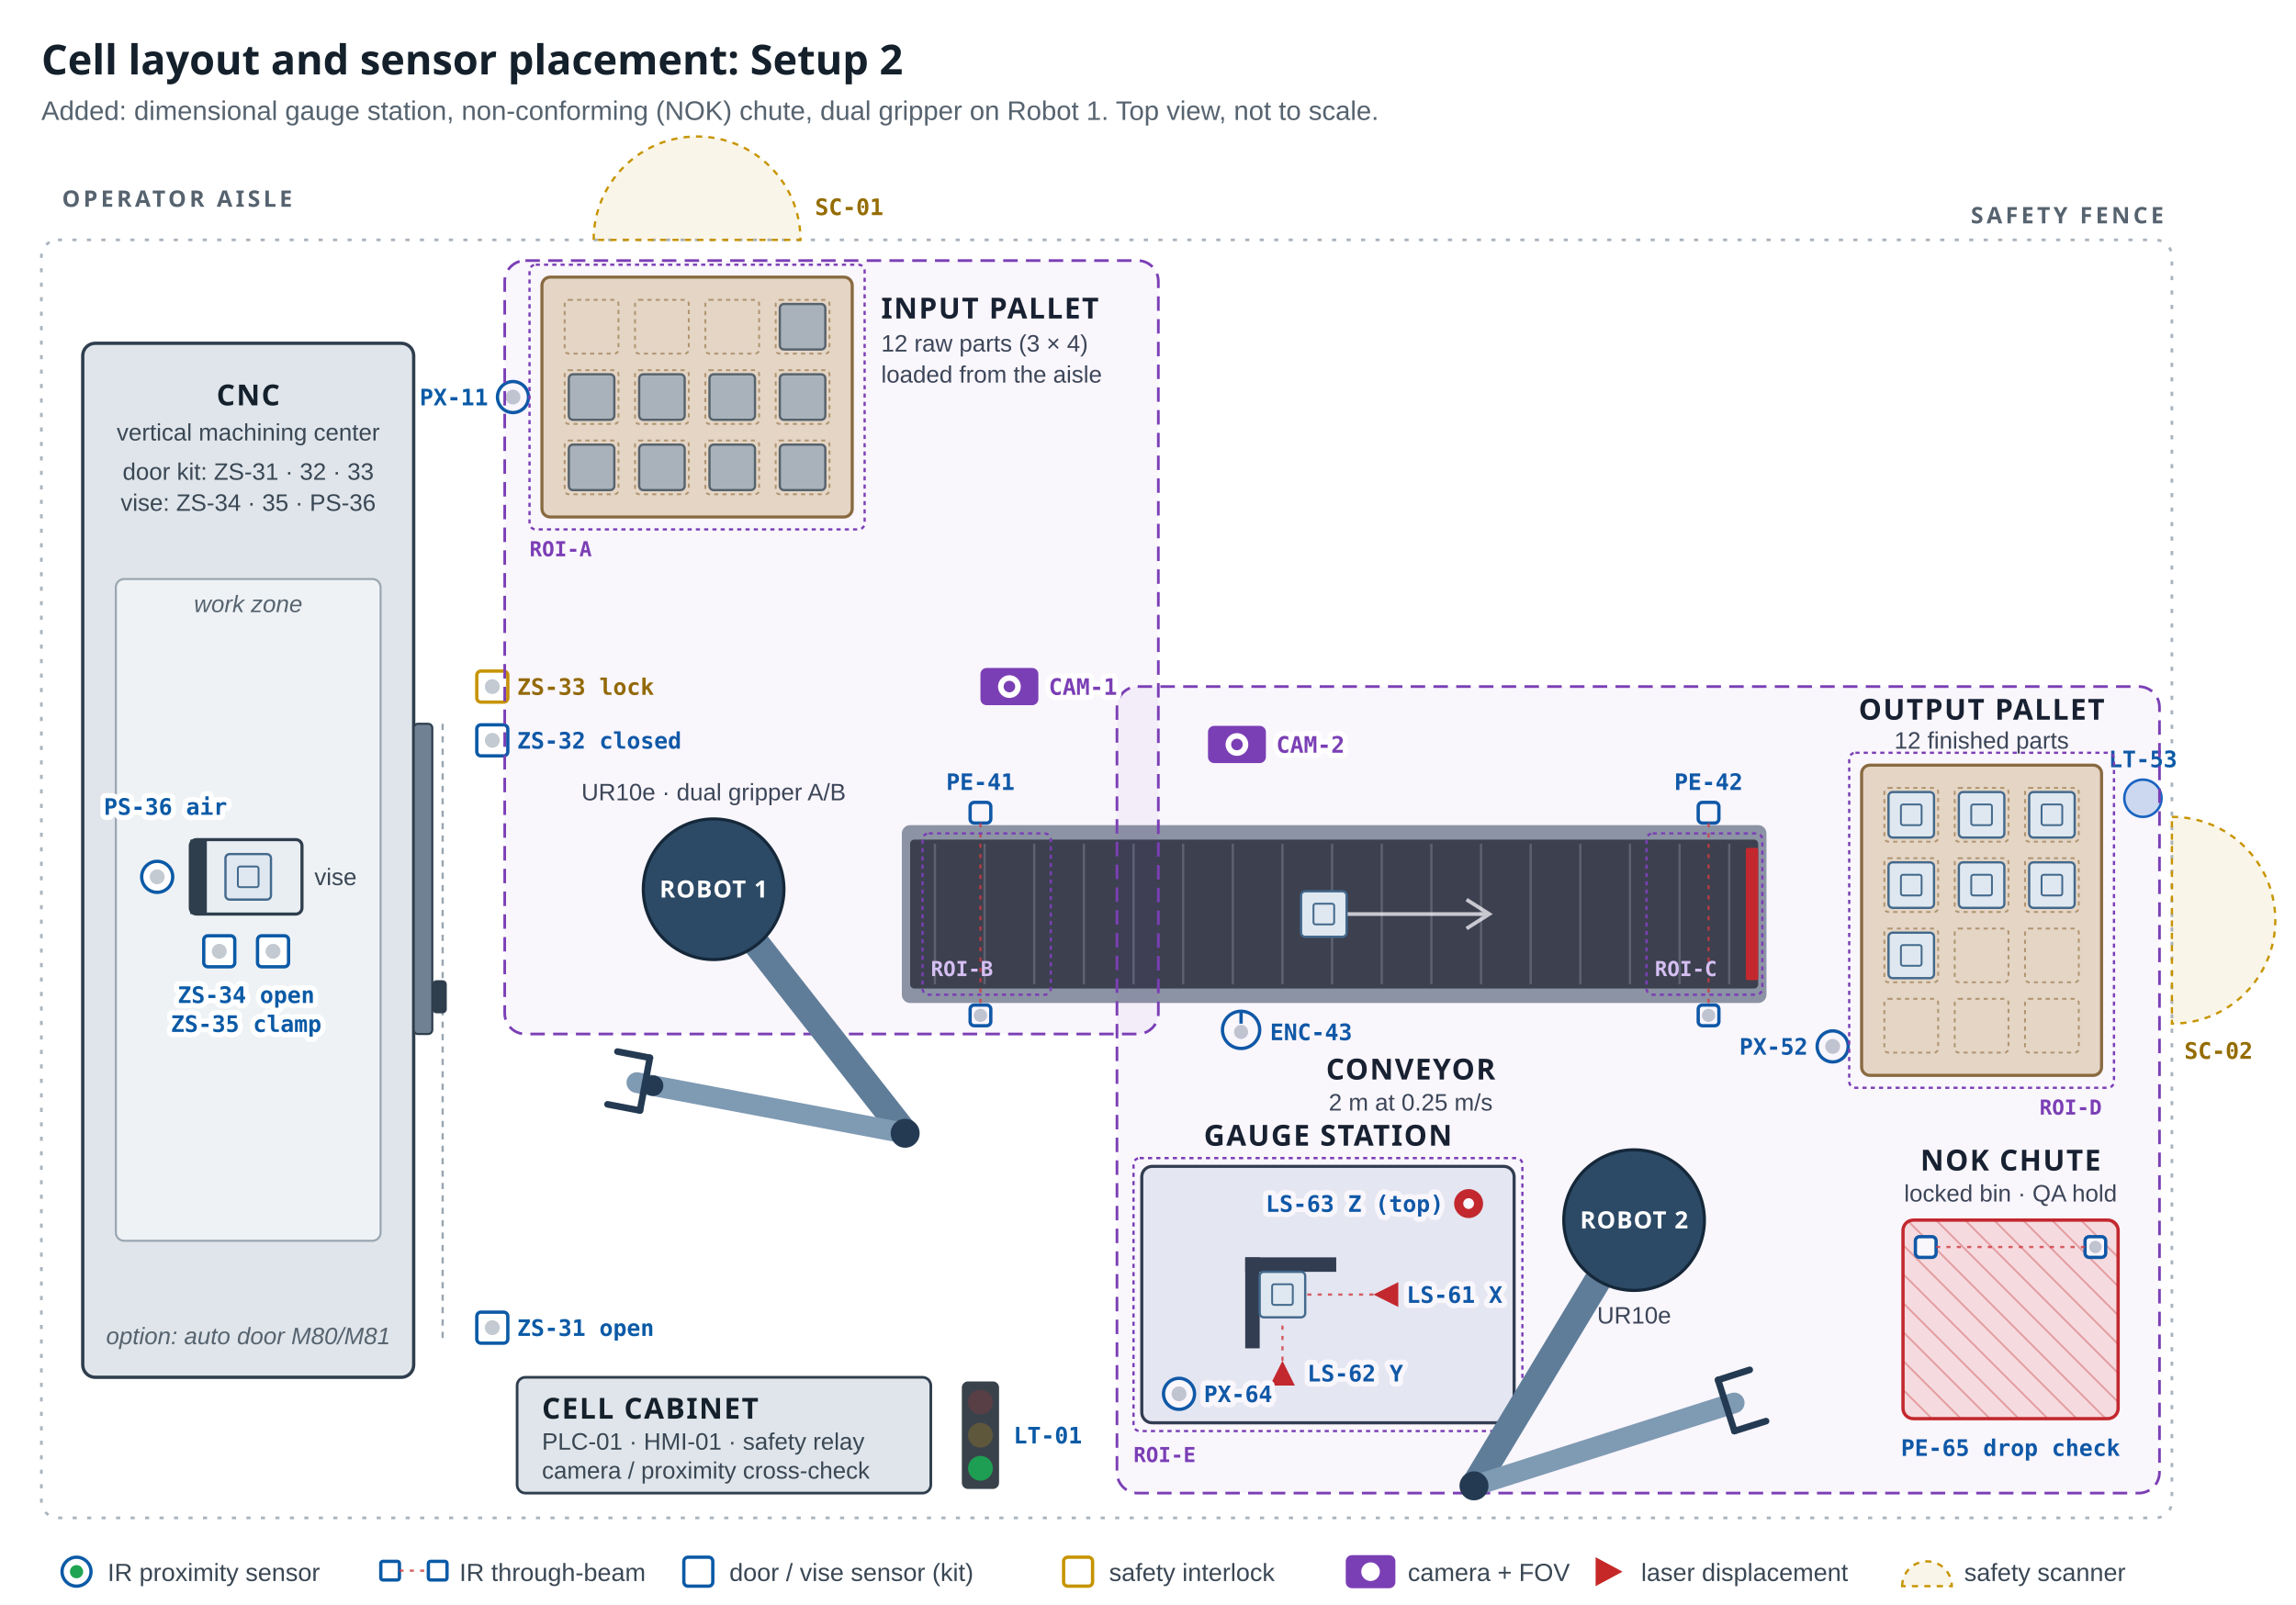
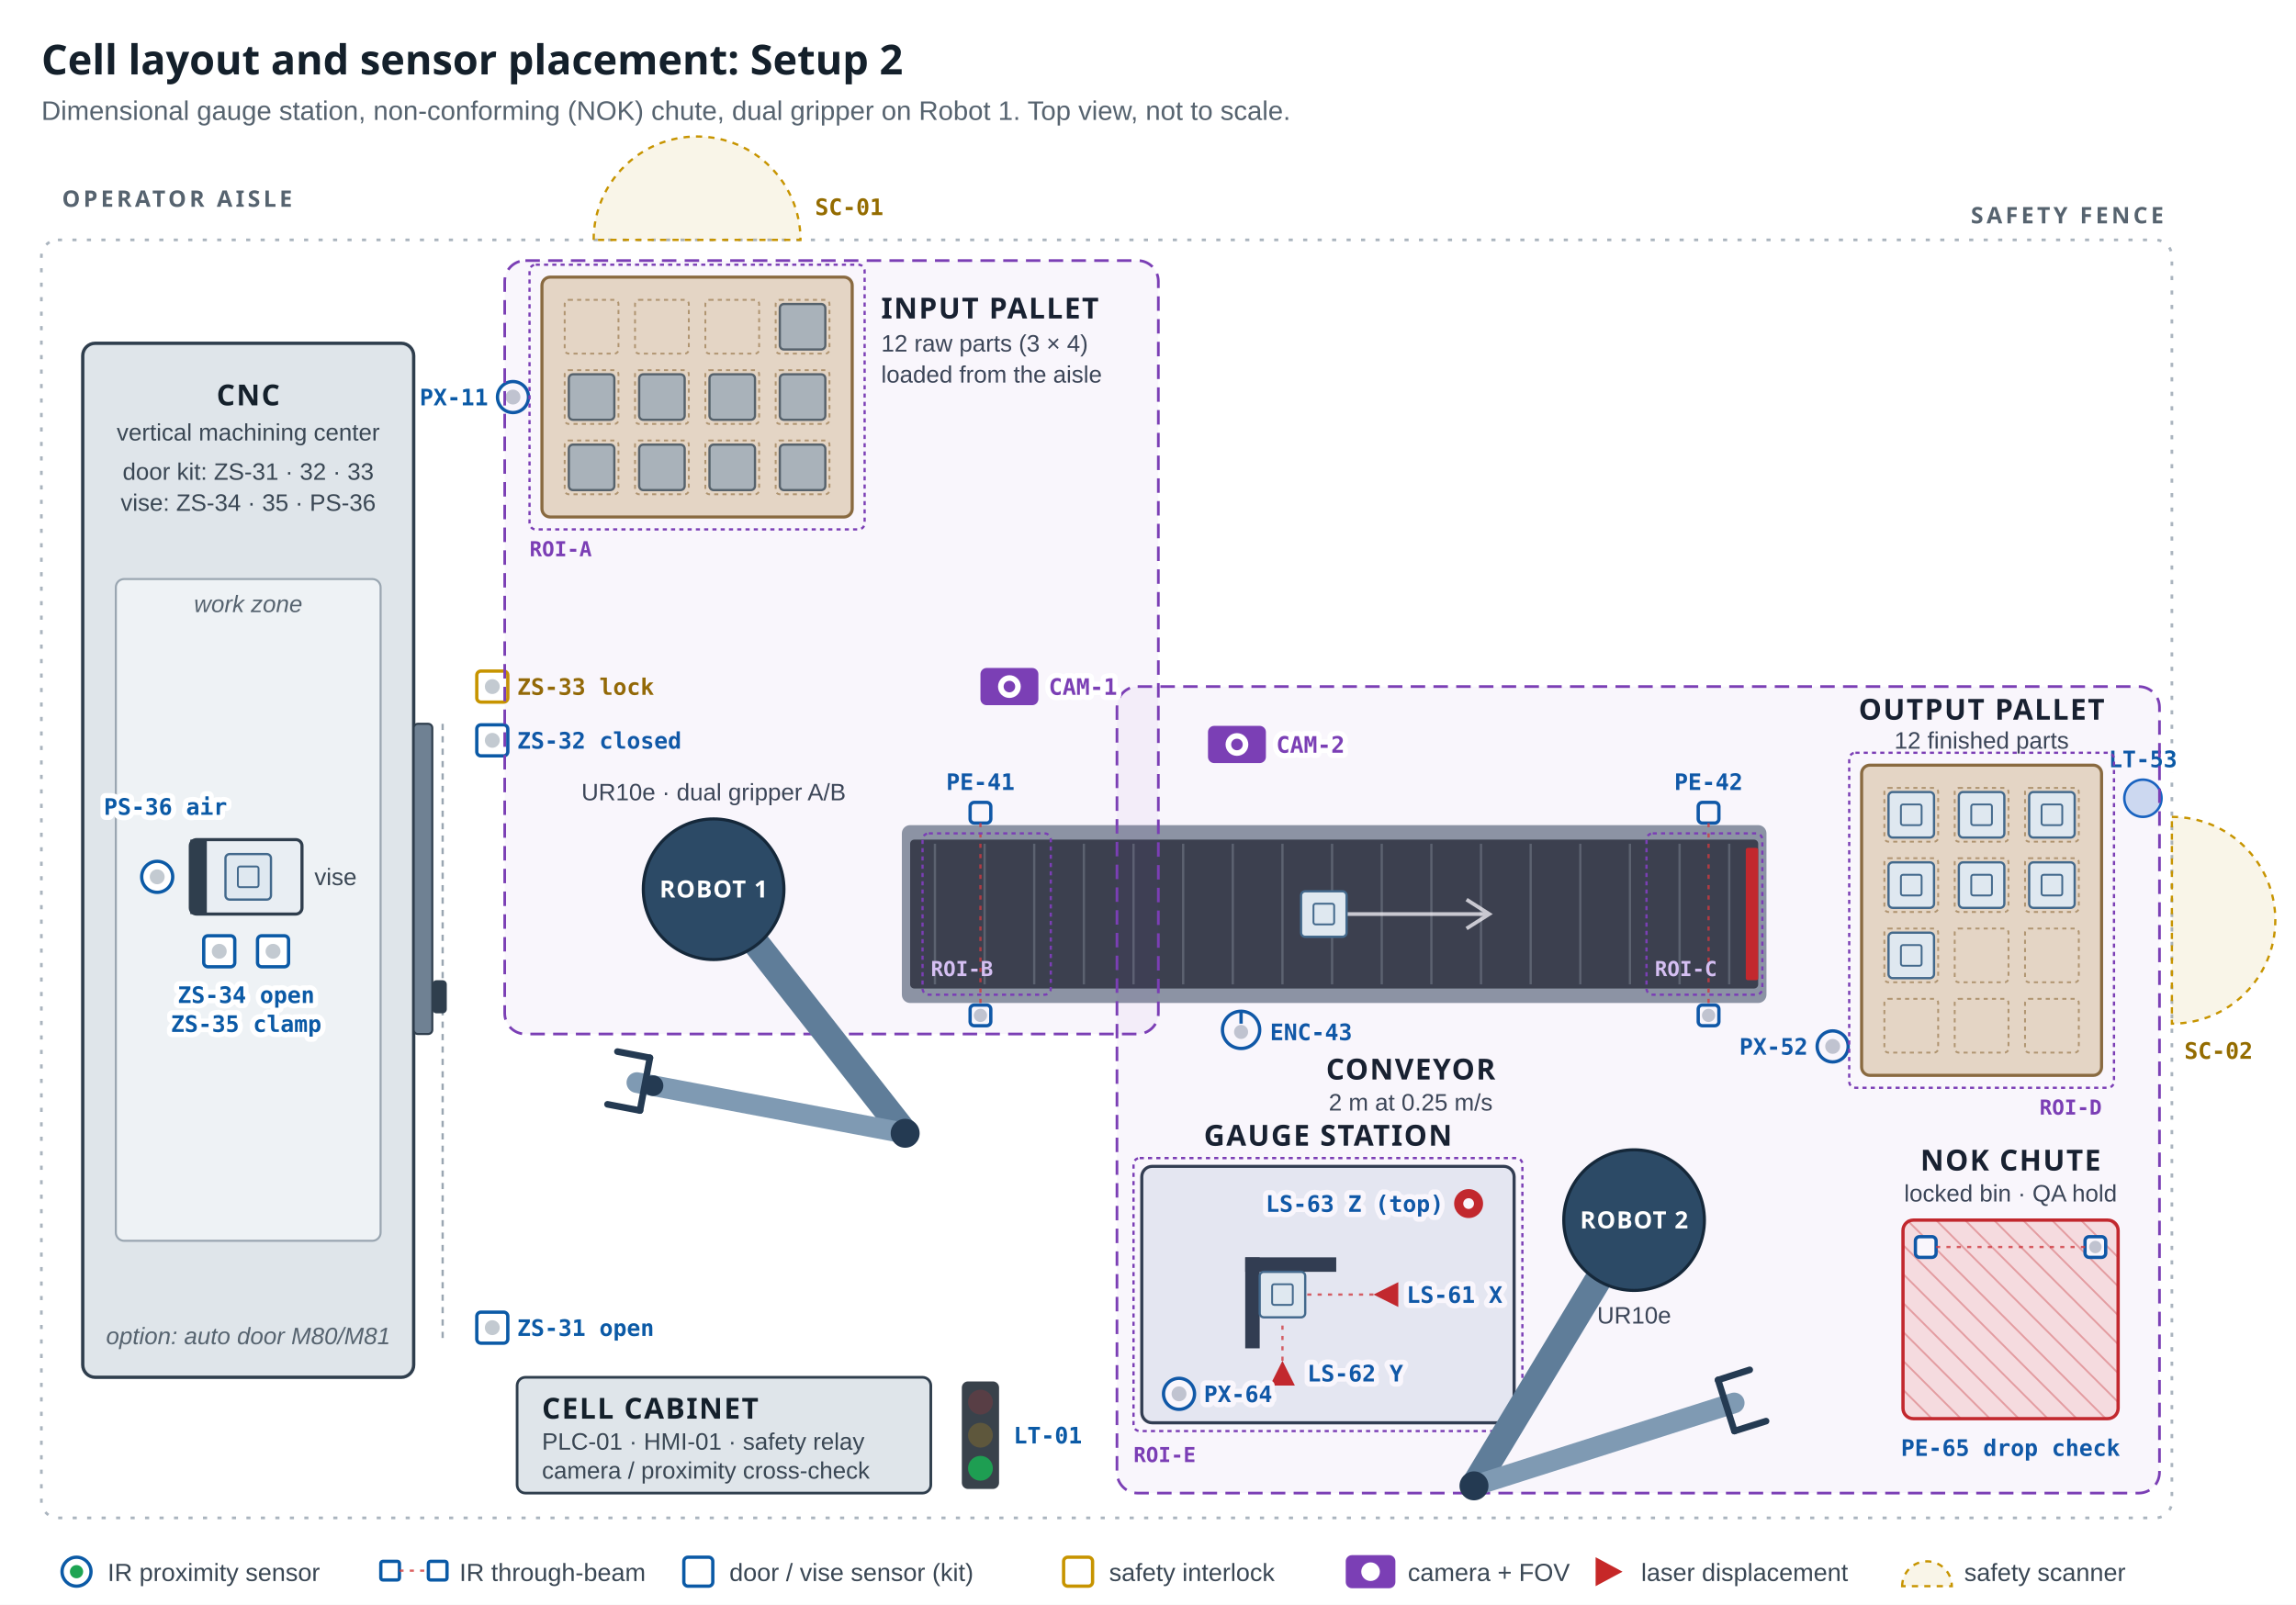
<svg xmlns="http://www.w3.org/2000/svg" class="dg-root" viewBox="0 0 1110 776" width="1110" height="776" font-family="'Barlow', 'Segoe UI', Arial, sans-serif" role="img" aria-label="Cell layout and sensor placement: Setup 2">
  <style>
.dg-root{font-family:'Barlow','Segoe UI',Arial,sans-serif}
.dg-bg{fill:var(--dg-bg,#ffffff)}
.dg-title{font-family:'Barlow Semi Condensed','Barlow','Segoe UI',sans-serif;font-weight:700;font-size:20px;fill:var(--dg-ink,#14202b)}
.dg-sub{font-size:13px;fill:var(--dg-muted,#56636f)}
.dg-st-rect{fill:var(--dg-st,#f2f5f8);stroke:var(--dg-line,#2f3e4d);stroke-width:1.5}
.dg-st-title{font-family:'Barlow Semi Condensed','Barlow','Segoe UI',sans-serif;font-weight:700;font-size:14.5px;fill:var(--dg-ink,#14202b);letter-spacing:.04em}
.dg-st-do{font-size:12.5px;fill:var(--dg-soft,#3a4754)}
.dg-st-chip{fill:var(--dg-line,#2f3e4d)}
.dg-st-chiptext{font-family:'IBM Plex Mono',Consolas,monospace;font-weight:600;font-size:11px;fill:var(--dg-chipink,#ffffff)}
.dg-tr{fill:none;stroke:var(--dg-arrow,#56636f);stroke-width:1.5}
.dg-head{fill:var(--dg-arrow,#56636f)}
.dg-dash{stroke-dasharray:5 4}
.dg-trk-fault .dg-tr{stroke:var(--dg-red,#c62828)} .dg-trk-fault .dg-head{fill:var(--dg-red,#c62828)}
.dg-trk-hold .dg-tr{stroke:var(--dg-amber,#b7791f)} .dg-trk-hold .dg-head{fill:var(--dg-amber,#b7791f)}
.dg-trk-ok .dg-tr{stroke:var(--dg-green,#1e7d45)} .dg-trk-ok .dg-head{fill:var(--dg-green,#1e7d45)}
.dg-guard{font-size:12.5px;fill:var(--dg-ink2,#1f2a35)}
.dg-halo{paint-order:stroke;stroke:var(--dg-bg,#ffffff);stroke-width:5px;stroke-linejoin:round}
.dg-tag{font-family:'IBM Plex Mono',Consolas,monospace;font-size:11.5px;font-weight:500;fill:var(--dg-blue,#0b5aa6)}
.dg-cp{font-weight:700;fill:var(--dg-cp,#7b3fb5)}
.dg-b{font-weight:700}
.dg-small{font-size:11.5px}
.dg-init{fill:var(--dg-line,#2f3e4d)}
.dg-k-wait .dg-st-rect{stroke-dasharray:5 3}
.dg-k-fault .dg-st-rect{fill:var(--dg-red-t,#fdeceb);stroke:var(--dg-red,#c62828)} .dg-k-fault .dg-st-chip{fill:var(--dg-red,#c62828)}
.dg-k-hold .dg-st-rect{fill:var(--dg-amber-t,#fff4de);stroke:var(--dg-amber,#b7791f)} .dg-k-hold .dg-st-chip{fill:var(--dg-amber,#b7791f)}
.dg-k-ok .dg-st-rect{fill:var(--dg-green-t,#e7f5ec);stroke:var(--dg-green,#1e7d45)} .dg-k-ok .dg-st-chip{fill:var(--dg-green,#1e7d45)}
.dg-k-warn .dg-st-rect{fill:var(--dg-amber-t,#fff4de);stroke:var(--dg-amber,#b7791f)} .dg-k-warn .dg-st-chip{fill:var(--dg-amber,#b7791f)}
.dg-k-stop .dg-st-rect{fill:var(--dg-red-t,#fdeceb);stroke:var(--dg-red,#c62828)} .dg-k-stop .dg-st-chip{fill:var(--dg-red,#c62828)}
.dg-k-op .dg-st-rect{fill:var(--dg-blue-t,#e6effa);stroke:var(--dg-blue,#0b5aa6)} .dg-k-op .dg-st-chip{fill:var(--dg-blue,#0b5aa6)}
.dg-k-check .dg-st-rect{fill:var(--dg-cp-t,#f3ecfa);stroke:var(--dg-cp,#7b3fb5)} .dg-k-check .dg-st-chip{fill:var(--dg-cp,#7b3fb5)}
.dg-band{stroke:none}
.dg-band-idle{fill:var(--dg-amber-b,#fff5e0)} .dg-band-run{fill:var(--dg-blue-b,#e9f1fb)}
.dg-band-stop{fill:var(--dg-green-b,#eaf6ee)} .dg-band-move{fill:var(--dg-gray-b,#eef1f4)}
.dg-band-label{font-family:'Barlow Semi Condensed','Barlow',sans-serif;font-weight:700;font-size:11.5px;letter-spacing:.08em;fill:var(--dg-muted,#56636f)}
.dg-band-label.idle{fill:var(--dg-amber-d,#9a6212)} .dg-band-label.run{fill:var(--dg-blue,#0b5aa6)} .dg-band-label.stop{fill:var(--dg-green,#1e7d45)}
.dg-note-rect{fill:var(--dg-note,#f6f7f9);stroke:var(--dg-rule,#c4ccd4);stroke-width:1}
.dg-note{font-size:12.5px;fill:var(--dg-soft,#3a4754)}
.dg-choice{fill:var(--dg-st,#f2f5f8);stroke:var(--dg-line,#2f3e4d);stroke-width:1.5}
.dg-choice-t{font-family:'Barlow Semi Condensed','Barlow',sans-serif;font-weight:700;font-size:13.5px;fill:var(--dg-ink,#14202b)}
.dg-node{fill:var(--dg-st,#f2f5f8);stroke:var(--dg-line,#2f3e4d);stroke-width:1.4}
.dg-node.ok{fill:var(--dg-green-t,#e7f5ec);stroke:var(--dg-green,#1e7d45)}
.dg-node.warn{fill:var(--dg-amber-t,#fff4de);stroke:var(--dg-amber,#b7791f)}
.dg-node.stop{fill:var(--dg-red-t,#fdeceb);stroke:var(--dg-red,#c62828)}
.dg-node.check{fill:var(--dg-cp-t,#f3ecfa);stroke:var(--dg-cp,#7b3fb5)}
.dg-node.op{fill:var(--dg-blue-t,#e6effa);stroke:var(--dg-blue,#0b5aa6)}
.dg-node-t{font-family:'Barlow Semi Condensed','Barlow',sans-serif;font-weight:700;font-size:14px;fill:var(--dg-ink,#14202b)}
.dg-node-s{font-size:12.5px;fill:var(--dg-soft,#3a4754)}
.dg-owner{font-family:'Barlow Semi Condensed','Barlow',sans-serif;font-weight:700;font-size:10.5px;letter-spacing:.08em;fill:#ffffff}
.dg-owner-r{fill:#2f3e4d}
.dg-owner-r.op,.dg-owner-r.light{fill:#0b5aa6} .dg-owner-r.cnc{fill:#a0521d} .dg-owner-r.conv{fill:#2f6f5e} .dg-owner-r.r2{fill:#806000}
.dg-owner-r.cam{fill:#7b3fb5} .dg-owner-r.gauge{fill:#a33a3a} .dg-owner-r.ok{fill:#1e7d45} .dg-owner-r.nok{fill:#c62828}
.dg-conn{fill:var(--dg-bg,#ffffff);stroke:var(--dg-line,#2f3e4d);stroke-width:1.5}
.dg-conn-t{font-family:'Barlow Semi Condensed','Barlow',sans-serif;font-weight:700;font-size:13px;fill:var(--dg-ink,#14202b)}
.dg-num{font-family:'Barlow Semi Condensed','Barlow',sans-serif;font-weight:700;font-size:14px;fill:var(--dg-muted,#56636f)}
.dg-active .dg-st-rect,.dg-active .dg-node,.dg-active .dg-choice{stroke:var(--dg-active,#0a66e8);stroke-width:3.2;fill:var(--dg-active-t,#dde9fc)}
.dg-active .dg-st-chip{fill:var(--dg-active,#0a66e8)}
.dg-flash .dg-tr{stroke:var(--dg-active,#0a66e8);stroke-width:3} .dg-flash .dg-head{fill:var(--dg-active,#0a66e8)}
/* layout drawing */
.ly-fence{fill:none;stroke:var(--dg-rule,#aab4be);stroke-width:1.3;stroke-dasharray:2 5}
.ly-aisle{font-family:'Barlow Semi Condensed','Barlow',sans-serif;font-weight:700;font-size:11px;letter-spacing:.14em;fill:var(--dg-muted,#56636f)}
.ly-mach{fill:var(--ly-mach,#dfe5ea);stroke:var(--dg-line,#2f3e4d);stroke-width:1.6}
.ly-mach-in{fill:var(--ly-mach-in,#eef2f5);stroke:var(--ly-rule2,#9aa6b1);stroke-width:1}
.ly-pallet{fill:var(--ly-pallet,#e9dcc6);stroke:var(--ly-pallet-s,#8a6d3b);stroke-width:1.5}
.ly-slot{fill:none;stroke:var(--ly-slot,#b39a6e);stroke-width:.9;stroke-dasharray:2 2}
.ly-part{fill:var(--ly-raw,#a9b2ba);stroke:var(--ly-raw-s,#56626c);stroke-width:1.1}
.ly-part.fin{fill:var(--ly-fin,#dfe8f0);stroke:var(--ly-fin-s,#43698c)}
.ly-part.nok{stroke:var(--dg-red,#c62828);stroke-width:2.2}
.ly-pocket{fill:none;stroke:var(--ly-fin-s,#43698c);stroke-width:.9}
.ly-belt{fill:var(--ly-belt,#39414a)}
.ly-frame{fill:var(--ly-frame,#8d98a3)}
.ly-roller{stroke:var(--ly-roller,#5b646d);stroke-width:1.1}
.ly-stop{fill:var(--dg-red,#c62828)}
.ly-robot{fill:var(--ly-robot,#2c4a66);stroke:var(--ly-robot-s,#15283a);stroke-width:1.5}
.ly-robot-t{font-family:'Barlow Semi Condensed','Barlow',sans-serif;font-weight:700;font-size:11.5px;fill:#ffffff;letter-spacing:.04em}
.ly-link{stroke:var(--ly-link,#5f7d99);stroke-width:13;stroke-linecap:round;fill:none}
.ly-link2{stroke:var(--ly-link2,#7f9ab3);stroke-width:10;stroke-linecap:round;fill:none}
.ly-joint{fill:var(--ly-joint,#243a52)}
.ly-finger{stroke:var(--ly-joint,#243a52);stroke-width:3.2;stroke-linecap:round}
.ly-door{fill:var(--ly-door,#6f8193);stroke:var(--dg-line,#2f3e4d);stroke-width:1}
.ly-track{stroke:var(--ly-rule2,#9aa6b1);stroke-width:1.1;stroke-dasharray:3 3}
.ly-handle{fill:var(--dg-line,#2f3e4d)}
.ly-label{font-family:'Barlow Semi Condensed','Barlow',sans-serif;font-weight:700;font-size:14px;fill:var(--dg-ink,#14202b);letter-spacing:.05em}
.ly-sub{font-size:11.5px;fill:var(--dg-soft,#3a4754)}
.ly-tag{font-family:'IBM Plex Mono',Consolas,monospace;font-size:11px;font-weight:600;fill:var(--dg-blue,#0b5aa6)}
.ly-tag.cam{fill:var(--dg-cp,#7b3fb5)} .ly-tag.saf{fill:var(--ly-safety,#946c00)}
.ly-sens{fill:var(--dg-bg,#ffffff);stroke:var(--dg-blue,#0b5aa6);stroke-width:1.6}
.ly-sens.safety{stroke:var(--ly-safety,#c79400)}
.ly-led{fill:var(--ly-led-off,#c3cad1)}
.ly-led.on{fill:var(--ly-led-on,#1ea453)}
.ly-led.bad{fill:var(--dg-red,#d32f2f)}
.ly-beam{stroke:var(--ly-beam,#d33b3b);stroke-width:1.1;stroke-dasharray:2 3;opacity:.8}
.ly-fov{fill:var(--ly-fov,rgba(123,63,181,.045));stroke:var(--dg-cp,#7b3fb5);stroke-width:1.3;stroke-dasharray:7 4}
.ly-roi{fill:none;stroke:var(--dg-cp,#7b3fb5);stroke-width:1.1;stroke-dasharray:2 2}
.ly-roi-t{font-family:'IBM Plex Mono',Consolas,monospace;font-size:10px;font-weight:600;fill:var(--dg-cp,#7b3fb5)}
.ly-roi-t.on-belt{fill:#d9c5f5}
.ly-cam{fill:var(--dg-cp,#7b3fb5)}
.ly-nok{fill:var(--ly-nok,#fbe3e1);stroke:var(--dg-red,#c62828);stroke-width:1.6}
.ly-nok-h{stroke:var(--dg-red,#c62828);stroke-width:.9;opacity:.35}
.ly-gauge{fill:var(--ly-gauge,#e9eef3);stroke:var(--dg-line,#2f3e4d);stroke-width:1.5}
.ly-datum{fill:var(--dg-line,#2f3e4d)}
.ly-laser{fill:var(--dg-red,#c62828)}
.ly-cab{fill:var(--ly-mach,#dfe5ea);stroke:var(--dg-line,#2f3e4d);stroke-width:1.3}
.ly-lamp-r{fill:#d32f2f} .ly-lamp-a{fill:#f2a900} .ly-lamp-g{fill:#1e9e52} .ly-lamp-b{fill:#1565c0}
.ly-lamp-off{opacity:.2}
.ly-scan{fill:var(--ly-scan,rgba(199,148,0,.09));stroke:var(--ly-safety,#c79400);stroke-width:1.1;stroke-dasharray:3 3}
.ly-flow{fill:none;stroke:#ffffff;stroke-width:1.8;opacity:.75}
.ly-note{font-size:11.5px;font-style:italic;fill:var(--dg-muted,#56636f)}
.ly-legend{font-size:12px;fill:var(--dg-soft,#3a4754)}
/* timing chart */
.gt-grid{stroke:var(--dg-rule,#d5dbe1);stroke-width:1}
.gt-axis{font-size:11.5px;fill:var(--dg-muted,#56636f)}
.gt-row{font-family:'Barlow Semi Condensed','Barlow',sans-serif;font-weight:700;font-size:13.5px;fill:var(--dg-ink,#14202b)}
.gt-bar-t{font-size:11.5px;fill:#ffffff;font-weight:600}
.gt-bar-t.dark{fill:var(--dg-ink,#14202b)}
.gt-mach{fill:#3f73b5} .gt-idle{fill:#e3a21a} .gt-door{fill:#2f3e4d} .gt-move{fill:#7d8b98} .gt-wait{fill:var(--dg-gray-b,#eef1f4);stroke:var(--dg-rule,#c4ccd4)} .gt-belt{fill:#2f6f5e} .gt-gauge{fill:#a33a3a}
.gt-kpi{font-family:'Barlow Semi Condensed','Barlow',sans-serif;font-weight:700;font-size:15px;fill:var(--dg-ink,#14202b)}
.gt-break{fill:var(--dg-bg,#ffffff);stroke:var(--dg-muted,#56636f);stroke-width:1.2}
.pill-t{font-family:'IBM Plex Mono',Consolas,monospace;font-size:10.5px;font-weight:600}
</style>
  <rect class="dg-bg" x="0" y="0" width="1110" height="776" />
  <text class="dg-title" x="20" y="36">Cell layout and sensor placement: Setup 2</text>
-   <text class="dg-sub" x="20" y="58">Added: dimensional gauge station, non-conforming (NOK) chute, dual gripper on Robot 1. Top view, not to scale.</text>
+   <text class="dg-sub" x="20" y="58">Dimensional gauge station, non-conforming (NOK) chute, dual gripper on Robot 1. Top view, not to scale.</text>
  <g transform="translate(0 70)">
    <rect class="ly-fence" x="20" y="46" width="1030" height="618" rx="8" />
    <text class="ly-aisle" x="30" y="30">OPERATOR AISLE</text>
    <text class="ly-aisle" x="1046" y="38" text-anchor="end">SAFETY FENCE</text>
    <rect class="ly-mach" x="40" y="96" width="160" height="500" rx="6" />
    <rect class="ly-mach-in" x="56" y="210" width="128" height="320" rx="4" />
    <rect class="ly-gauge" x="92" y="336" width="54" height="36" rx="3" />
    <rect class="ly-datum" x="92" y="336" width="8" height="36" />
    <text class="ly-label" x="120" y="126" text-anchor="middle">CNC</text>
    <text class="ly-sub" x="120" y="143" text-anchor="middle">vertical machining center</text>
    <text class="ly-sub" x="120" y="162" text-anchor="middle">door kit: ZS-31 · 32 · 33</text>
    <text class="ly-sub" x="120" y="177" text-anchor="middle">vise: ZS-34 · 35 · PS-36</text>
    <text class="ly-sub" x="152" y="358">vise</text>
    <text class="ly-note" x="120" y="226" text-anchor="middle">work zone</text>
    <text class="ly-note" x="120" y="580" text-anchor="middle">option: auto door M80/M81</text>
    <line class="ly-track" x1="214" y1="280" x2="214" y2="580" />
    <g id="ly-door">
      <rect class="ly-door" x="200" y="280" width="9" height="150" rx="2" />
      <rect class="ly-handle" x="209" y="404" width="7" height="16" rx="2" />
    </g>
    <g class="ly-sensor" data-sensor="ZS-32">
      <rect class="ly-sens" x="230.5" y="280.5" width="15" height="15" rx="2" />
      <circle class="ly-led" data-led="ZS-32" cx="238" cy="288" r="3.6" />
      <text class="ly-tag dg-halo" x="250" y="292" text-anchor="start">ZS-32 closed</text>
    </g>
    <g class="ly-sensor" data-sensor="ZS-33">
      <rect class="ly-sens safety" x="230.5" y="254.5" width="15" height="15" rx="2" />
      <circle class="ly-led" data-led="ZS-33" cx="238" cy="262" r="3.6" />
      <text class="ly-tag dg-halo saf" x="250" y="266" text-anchor="start">ZS-33 lock</text>
    </g>
    <g class="ly-sensor" data-sensor="ZS-31">
      <rect class="ly-sens" x="230.5" y="564.5" width="15" height="15" rx="2" />
      <circle class="ly-led" data-led="ZS-31" cx="238" cy="572" r="3.6" />
      <text class="ly-tag dg-halo" x="250" y="576" text-anchor="start">ZS-31 open</text>
    </g>
    <g class="ly-sensor" data-sensor="ZS-34">
      <rect class="ly-sens" x="98.5" y="382.5" width="15" height="15" rx="2" />
      <circle class="ly-led" data-led="ZS-34" cx="106" cy="390" r="3.6" />
    </g>
    <g class="ly-sensor" data-sensor="ZS-35">
      <rect class="ly-sens" x="124.5" y="382.5" width="15" height="15" rx="2" />
      <circle class="ly-led" data-led="ZS-35" cx="132" cy="390" r="3.6" />
    </g>
    <text class="ly-tag dg-halo" x="119" y="415" text-anchor="middle">ZS-34 open</text>
    <text class="ly-tag dg-halo" x="119" y="429" text-anchor="middle">ZS-35 clamp</text>
    <g class="ly-sensor" data-sensor="PS-36">
      <circle class="ly-sens" cx="76" cy="354" r="7.5" />
      <circle class="ly-led" data-led="PS-36" cx="76" cy="354" r="3.6" />
      <text class="ly-tag dg-halo" x="80" y="324" text-anchor="middle">PS-36 air</text>
    </g>
    <rect class="ly-pallet" x="262" y="64" width="150" height="116" rx="4" />
    <rect class="ly-slot" x="273" y="75" width="26" height="26" rx="2" />
    <rect class="ly-slot" x="307" y="75" width="26" height="26" rx="2" />
    <rect class="ly-slot" x="341" y="75" width="26" height="26" rx="2" />
    <rect class="ly-slot" x="375" y="75" width="26" height="26" rx="2" />
    <rect class="ly-slot" x="273" y="109" width="26" height="26" rx="2" />
    <rect class="ly-slot" x="307" y="109" width="26" height="26" rx="2" />
    <rect class="ly-slot" x="341" y="109" width="26" height="26" rx="2" />
    <rect class="ly-slot" x="375" y="109" width="26" height="26" rx="2" />
    <rect class="ly-slot" x="273" y="143" width="26" height="26" rx="2" />
    <rect class="ly-slot" x="307" y="143" width="26" height="26" rx="2" />
    <rect class="ly-slot" x="341" y="143" width="26" height="26" rx="2" />
    <rect class="ly-slot" x="375" y="143" width="26" height="26" rx="2" />
    <text class="ly-label" x="426" y="84">INPUT PALLET</text>
    <text class="ly-sub" x="426" y="100">12 raw parts (3 × 4)</text>
    <text class="ly-sub" x="426" y="115">loaded from the aisle</text>
    <g class="ly-sensor" data-sensor="PX-11">
      <circle class="ly-sens" cx="248" cy="122" r="7.5" />
      <circle class="ly-led" data-led="PX-11" cx="248" cy="122" r="3.6" />
      <text class="ly-tag dg-halo" x="236" y="126" text-anchor="end">PX-11</text>
    </g>
    <path class="ly-scan" d="M287 46 A50 50 0 0 1 387 46 Z" />
    <text class="ly-tag dg-halo saf" x="394" y="34">SC-01</text>
    <rect class="ly-pallet" x="900" y="300" width="116" height="150" rx="4" />
    <rect class="ly-slot" x="911" y="311" width="26" height="26" rx="2" />
    <rect class="ly-slot" x="945" y="311" width="26" height="26" rx="2" />
    <rect class="ly-slot" x="979" y="311" width="26" height="26" rx="2" />
    <rect class="ly-slot" x="911" y="345" width="26" height="26" rx="2" />
    <rect class="ly-slot" x="945" y="345" width="26" height="26" rx="2" />
    <rect class="ly-slot" x="979" y="345" width="26" height="26" rx="2" />
    <rect class="ly-slot" x="911" y="379" width="26" height="26" rx="2" />
    <rect class="ly-slot" x="945" y="379" width="26" height="26" rx="2" />
    <rect class="ly-slot" x="979" y="379" width="26" height="26" rx="2" />
    <rect class="ly-slot" x="911" y="413" width="26" height="26" rx="2" />
    <rect class="ly-slot" x="945" y="413" width="26" height="26" rx="2" />
    <rect class="ly-slot" x="979" y="413" width="26" height="26" rx="2" />
    <text class="ly-label" x="958" y="278" text-anchor="middle">OUTPUT PALLET</text>
    <text class="ly-sub" x="958" y="292" text-anchor="middle">12 finished parts</text>
    <g class="ly-sensor" data-sensor="PX-52">
      <circle class="ly-sens" cx="886" cy="436" r="7.5" />
      <circle class="ly-led" data-led="PX-52" cx="886" cy="436" r="3.6" />
      <text class="ly-tag dg-halo" x="874" y="440" text-anchor="end">PX-52</text>
    </g>
    <path class="ly-scan" d="M1050 325 A50 50 0 0 1 1050 425 Z" />
    <text class="ly-tag dg-halo saf" x="1056" y="442">SC-02</text>
    <g id="ly-beacon">
      <circle class="ly-lamp-b ly-lamp-off" data-lamp="blue" cx="1036" cy="316" r="9" />
      <circle cx="1036" cy="316" r="9" fill="none" stroke="#1565c0" stroke-width="1.2" />
    </g>
    <text class="ly-tag dg-halo" x="1036" y="301" text-anchor="middle">LT-53</text>
    <rect class="ly-frame" x="436" y="329" width="418" height="86" rx="4" />
    <rect class="ly-belt" x="440" y="336" width="410" height="72" rx="2" />
    <clipPath id="ly-beltclip">
      <rect x="440" y="336" width="410" height="72" />
    </clipPath>
    <g clip-path="url(#ly-beltclip)">
      <g id="ly-beltlines">
        <line class="ly-roller" x1="428" y1="338" x2="428" y2="406" />
        <line class="ly-roller" x1="452" y1="338" x2="452" y2="406" />
        <line class="ly-roller" x1="476" y1="338" x2="476" y2="406" />
        <line class="ly-roller" x1="500" y1="338" x2="500" y2="406" />
        <line class="ly-roller" x1="524" y1="338" x2="524" y2="406" />
        <line class="ly-roller" x1="548" y1="338" x2="548" y2="406" />
        <line class="ly-roller" x1="572" y1="338" x2="572" y2="406" />
        <line class="ly-roller" x1="596" y1="338" x2="596" y2="406" />
        <line class="ly-roller" x1="620" y1="338" x2="620" y2="406" />
        <line class="ly-roller" x1="644" y1="338" x2="644" y2="406" />
        <line class="ly-roller" x1="668" y1="338" x2="668" y2="406" />
        <line class="ly-roller" x1="692" y1="338" x2="692" y2="406" />
        <line class="ly-roller" x1="716" y1="338" x2="716" y2="406" />
        <line class="ly-roller" x1="740" y1="338" x2="740" y2="406" />
        <line class="ly-roller" x1="764" y1="338" x2="764" y2="406" />
        <line class="ly-roller" x1="788" y1="338" x2="788" y2="406" />
        <line class="ly-roller" x1="812" y1="338" x2="812" y2="406" />
        <line class="ly-roller" x1="836" y1="338" x2="836" y2="406" />
      </g>
    </g>
    <path class="ly-flow" d="M640 372 h80 m-11 -7 l11 7 l-11 7" />
    <rect class="ly-stop" x="844" y="340" width="6" height="64" rx="1" />
    <text class="ly-label" x="682" y="452" text-anchor="middle">CONVEYOR</text>
    <text class="ly-sub" x="682" y="467" text-anchor="middle">2 m at 0.25 m/s</text>
    <rect class="ly-sens" x="469" y="318" width="10" height="10" rx="2" />
    <rect class="ly-sens" x="469" y="416" width="10" height="10" rx="2" />
    <line class="ly-beam" x1="474" y1="328" x2="474" y2="416" />
    <g class="ly-sensor" data-sensor="PE-41">
      <circle class="ly-led" data-led="PE-41" cx="474" cy="421" r="3.2" />
      <text class="ly-tag dg-halo" x="474" y="312" text-anchor="middle">PE-41</text>
    </g>
    <rect class="ly-sens" x="821" y="318" width="10" height="10" rx="2" />
    <rect class="ly-sens" x="821" y="416" width="10" height="10" rx="2" />
    <line class="ly-beam" x1="826" y1="328" x2="826" y2="416" />
    <g class="ly-sensor" data-sensor="PE-42">
      <circle class="ly-led" data-led="PE-42" cx="826" cy="421" r="3.2" />
      <text class="ly-tag dg-halo" x="826" y="312" text-anchor="middle">PE-42</text>
    </g>
    <g class="ly-sensor" data-sensor="ENC-43">
      <circle class="ly-sens" cx="600" cy="428" r="9" />
      <line x1="600" y1="419" x2="600" y2="425" stroke="#0b5aa6" stroke-width="1.6" />
      <circle class="ly-led" data-led="ENC-43" cx="600" cy="429" r="3.4" />
      <text class="ly-tag dg-halo" x="614" y="433">ENC-43</text>
    </g>
    <rect class="ly-roi" data-roi="ROI-A" x="256" y="58" width="162" height="128" rx="3" />
    <text class="ly-roi-t dg-halo" x="256" y="199">ROI-A</text>
    <rect class="ly-roi" data-roi="ROI-B" x="446" y="333" width="62" height="78" rx="3" />
    <text class="ly-roi-t on-belt" x="450" y="402">ROI-B</text>
    <rect class="ly-roi" data-roi="ROI-C" x="796" y="333" width="56" height="78" rx="3" />
    <text class="ly-roi-t on-belt" x="800" y="402">ROI-C</text>
    <rect class="ly-roi" data-roi="ROI-D" x="894" y="294" width="128" height="162" rx="3" />
    <text class="ly-roi-t dg-halo" x="986" y="469">ROI-D</text>
    <text class="ly-sub" x="345" y="317" text-anchor="middle">UR10e · dual gripper A/B</text>
    <text class="ly-sub" x="790" y="570" text-anchor="middle">UR10e</text>
    <rect class="ly-gauge" x="552" y="494" width="180" height="124" rx="5" />
    <rect class="ly-datum" x="602" y="538" width="7" height="44" />
    <rect class="ly-datum" x="602" y="538" width="44" height="7" />
    <polygon class="ly-laser" points="676,550 676,562 664,556" />
    <line class="ly-beam" x1="664" y1="556" x2="632" y2="556" />
    <polygon class="ly-laser" points="614,600 626,600 620,588" />
    <line class="ly-beam" x1="620" y1="588" x2="620" y2="568" />
    <circle class="ly-laser" cx="710" cy="512" r="7" />
    <circle cx="710" cy="512" r="2.6" fill="#fff" />
    <text class="ly-tag dg-halo" x="680" y="560">LS-61 X</text>
    <text class="ly-tag dg-halo" x="632" y="598">LS-62 Y</text>
    <text class="ly-tag dg-halo" x="698" y="516" text-anchor="end">LS-63 Z (top)</text>
    <g class="ly-sensor" data-sensor="PX-64">
      <circle class="ly-sens" cx="570" cy="604" r="7.5" />
      <circle class="ly-led" data-led="PX-64" cx="570" cy="604" r="3.6" />
      <text class="ly-tag dg-halo" x="582" y="608" text-anchor="start">PX-64</text>
    </g>
    <text class="ly-label" x="642" y="484" text-anchor="middle">GAUGE STATION</text>
    <rect class="ly-roi" data-roi="ROI-E" x="548" y="490" width="188" height="132" rx="3" />
    <text class="ly-roi-t dg-halo" x="548" y="637">ROI-E</text>
    <rect class="ly-nok" x="920" y="520" width="104" height="96" rx="5" />
    <line class="ly-nok-h" x1="920" y1="616" x2="920" y2="616" />
    <line class="ly-nok-h" x1="920" y1="602" x2="934" y2="616" />
    <line class="ly-nok-h" x1="920" y1="588" x2="948" y2="616" />
    <line class="ly-nok-h" x1="920" y1="574" x2="962" y2="616" />
    <line class="ly-nok-h" x1="920" y1="560" x2="976" y2="616" />
    <line class="ly-nok-h" x1="920" y1="546" x2="990" y2="616" />
    <line class="ly-nok-h" x1="920" y1="532" x2="1004" y2="616" />
    <line class="ly-nok-h" x1="922" y1="520" x2="1018" y2="616" />
    <line class="ly-nok-h" x1="936" y1="520" x2="1024" y2="608" />
    <line class="ly-nok-h" x1="950" y1="520" x2="1024" y2="594" />
    <line class="ly-nok-h" x1="964" y1="520" x2="1024" y2="580" />
    <line class="ly-nok-h" x1="978" y1="520" x2="1024" y2="566" />
    <line class="ly-nok-h" x1="992" y1="520" x2="1024" y2="552" />
    <line class="ly-nok-h" x1="1006" y1="520" x2="1024" y2="538" />
    <line class="ly-nok-h" x1="1020" y1="520" x2="1024" y2="524" />
    <text class="ly-label" x="972" y="496" text-anchor="middle">NOK CHUTE</text>
    <text class="ly-sub" x="972" y="511" text-anchor="middle">locked bin · QA hold</text>
    <rect class="ly-sens" x="926" y="528" width="10" height="10" rx="2" />
    <rect class="ly-sens" x="1008" y="528" width="10" height="10" rx="2" />
    <line class="ly-beam" x1="936" y1="533" x2="1008" y2="533" />
    <g class="ly-sensor" data-sensor="PE-65">
      <circle class="ly-led" data-led="PE-65" cx="1013" cy="533" r="3" />
      <text class="ly-tag dg-halo" x="972" y="634" text-anchor="middle">PE-65 drop check</text>
    </g>
    <rect class="ly-cab" x="250" y="596" width="200" height="56" rx="4" />
    <text class="ly-label" x="262" y="616">CELL CABINET</text>
    <text class="ly-sub" x="262" y="631">PLC-01 · HMI-01 · safety relay</text>
    <text class="ly-sub" x="262" y="645">camera / proximity cross-check</text>
    <g id="ly-stack">
      <rect x="465" y="598" width="18" height="52" rx="3" fill="#39424b" />
      <circle class="ly-lamp-r ly-lamp-off" data-lamp="red" cx="474" cy="608" r="6" />
      <circle class="ly-lamp-a ly-lamp-off" data-lamp="amber" cx="474" cy="624" r="6" />
      <circle class="ly-lamp-g" data-lamp="green" cx="474" cy="640" r="6" />
    </g>
    <text class="ly-tag dg-halo" x="490" y="628">LT-01</text>
    <rect class="ly-fov" data-fov="CAM-1" x="244" y="56" width="316" height="374" rx="10" />
    <rect class="ly-fov" data-fov="CAM-2" x="540" y="262" width="504" height="390" rx="10" />
    <g class="ly-camg" data-cam="CAM-1">
      <rect class="ly-cam" x="474" y="253" width="28" height="18" rx="3" />
      <circle cx="488" cy="262" r="5.5" fill="#ffffff" />
      <circle cx="488" cy="262" r="2.8" class="ly-cam" />
      <text class="ly-tag cam dg-halo" x="507" y="266">CAM-1</text>
    </g>
    <g class="ly-camg" data-cam="CAM-2">
      <rect class="ly-cam" x="584" y="281" width="28" height="18" rx="3" />
      <circle cx="598" cy="290" r="5.5" fill="#ffffff" />
      <circle cx="598" cy="290" r="2.8" class="ly-cam" />
      <text class="ly-tag cam dg-halo" x="617" y="294">CAM-2</text>
    </g>
    <g class="ly-partg">
      <rect class="ly-part " x="377" y="77" width="22" height="22" rx="2" />
    </g>
    <g class="ly-partg">
      <rect class="ly-part " x="275" y="111" width="22" height="22" rx="2" />
    </g>
    <g class="ly-partg">
      <rect class="ly-part " x="309" y="111" width="22" height="22" rx="2" />
    </g>
    <g class="ly-partg">
      <rect class="ly-part " x="343" y="111" width="22" height="22" rx="2" />
    </g>
    <g class="ly-partg">
      <rect class="ly-part " x="377" y="111" width="22" height="22" rx="2" />
    </g>
    <g class="ly-partg">
      <rect class="ly-part " x="275" y="145" width="22" height="22" rx="2" />
    </g>
    <g class="ly-partg">
      <rect class="ly-part " x="309" y="145" width="22" height="22" rx="2" />
    </g>
    <g class="ly-partg">
      <rect class="ly-part " x="343" y="145" width="22" height="22" rx="2" />
    </g>
    <g class="ly-partg">
      <rect class="ly-part " x="377" y="145" width="22" height="22" rx="2" />
    </g>
    <g class="ly-partg">
      <rect class="ly-part fin" x="109" y="343" width="22" height="22" rx="2" />
      <rect class="ly-pocket" x="115" y="349" width="10" height="10" rx="1" />
    </g>
    <g class="ly-partg">
      <rect class="ly-part fin" x="913" y="313" width="22" height="22" rx="2" />
      <rect class="ly-pocket" x="919" y="319" width="10" height="10" rx="1" />
    </g>
    <g class="ly-partg">
      <rect class="ly-part fin" x="947" y="313" width="22" height="22" rx="2" />
      <rect class="ly-pocket" x="953" y="319" width="10" height="10" rx="1" />
    </g>
    <g class="ly-partg">
      <rect class="ly-part fin" x="981" y="313" width="22" height="22" rx="2" />
      <rect class="ly-pocket" x="987" y="319" width="10" height="10" rx="1" />
    </g>
    <g class="ly-partg">
      <rect class="ly-part fin" x="913" y="347" width="22" height="22" rx="2" />
      <rect class="ly-pocket" x="919" y="353" width="10" height="10" rx="1" />
    </g>
    <g class="ly-partg">
      <rect class="ly-part fin" x="947" y="347" width="22" height="22" rx="2" />
      <rect class="ly-pocket" x="953" y="353" width="10" height="10" rx="1" />
    </g>
    <g class="ly-partg">
      <rect class="ly-part fin" x="981" y="347" width="22" height="22" rx="2" />
      <rect class="ly-pocket" x="987" y="353" width="10" height="10" rx="1" />
    </g>
    <g class="ly-partg">
      <rect class="ly-part fin" x="913" y="381" width="22" height="22" rx="2" />
      <rect class="ly-pocket" x="919" y="387" width="10" height="10" rx="1" />
    </g>
    <g class="ly-partg">
      <rect class="ly-part fin" x="629" y="361" width="22" height="22" rx="2" />
      <rect class="ly-pocket" x="635" y="367" width="10" height="10" rx="1" />
    </g>
    <g class="ly-partg">
      <rect class="ly-part fin" x="609" y="545" width="22" height="22" rx="2" />
      <rect class="ly-pocket" x="615" y="551" width="10" height="10" rx="1" />
    </g>
    <line class="ly-link" x1="345" y1="360" x2="437.6" y2="478" />
    <line class="ly-link2" x1="437.6" y1="478" x2="307.9" y2="453.5" />
    <circle class="ly-joint" cx="345" cy="360" r="9" />
    <circle class="ly-joint" cx="437.6" cy="478" r="7" />
    <line class="ly-finger" x1="314.2" y1="441.5" x2="309.4" y2="467" />
    <line class="ly-finger" x1="314.2" y1="441.5" x2="298.5" y2="438.5" />
    <line class="ly-finger" x1="309.4" y1="467" x2="293.7" y2="464" />
    <circle class="ly-joint" cx="315.7" cy="455" r="5" />
    <circle class="ly-robot" cx="345" cy="360" r="34" />
    <text class="ly-robot-t" x="345" y="364" text-anchor="middle">ROBOT 1</text>
    <line class="ly-link" x1="790" y1="520" x2="712.6" y2="648.5" />
    <line class="ly-link2" x1="712.6" y1="648.5" x2="838.4" y2="608.4" />
    <circle class="ly-joint" cx="790" cy="520" r="9" />
    <circle class="ly-joint" cx="712.6" cy="648.5" r="7" />
    <line class="ly-finger" x1="838.5" y1="622" x2="830.6" y2="597.3" />
    <line class="ly-finger" x1="838.5" y1="622" x2="853.8" y2="617.2" />
    <line class="ly-finger" x1="830.6" y1="597.3" x2="845.9" y2="592.4" />
    <circle class="ly-robot" cx="790" cy="520" r="34" />
    <text class="ly-robot-t" x="790" y="524" text-anchor="middle">ROBOT 2</text>
    <circle class="ly-sens" cx="37" cy="690" r="7" />
    <circle class="ly-led on" cx="37" cy="690" r="3.2" />
    <text class="ly-legend" x="52" y="694.5">IR proximity sensor</text>
    <rect class="ly-sens" x="184.1" y="685" width="9" height="9" rx="1" />
    <line class="ly-beam" x1="193.1" y1="689.5" x2="207.1" y2="689.5" />
    <rect class="ly-sens" x="207.1" y="685" width="9" height="9" rx="1" />
    <text class="ly-legend" x="222.1" y="694.5">IR through-beam</text>
    <rect class="ly-sens" x="330.6" y="683" width="14" height="14" rx="2" />
    <text class="ly-legend" x="352.6" y="694.5">door / vise sensor (kit)</text>
    <rect class="ly-sens safety" x="514.2" y="683" width="14" height="14" rx="2" />
    <text class="ly-legend" x="536.2" y="694.5">safety interlock</text>
    <rect class="ly-cam" x="650.6" y="682" width="24" height="16" rx="3" />
    <circle cx="662.6" cy="690" r="4.5" fill="#fff" />
    <text class="ly-legend" x="680.6" y="694.5">camera + FOV</text>
    <polygon class="ly-laser" points="771.4,683 771.4,697 784.4,690" />
    <text class="ly-legend" x="793.4" y="694.5">laser displacement</text>
    <path class="ly-scan" d="M919.6 697 A12 12 0 0 1 943.6 697 Z" />
    <text class="ly-legend" x="949.6" y="694.5">safety scanner</text>
    <g id="ly-dyn" />
  </g>
</svg>
